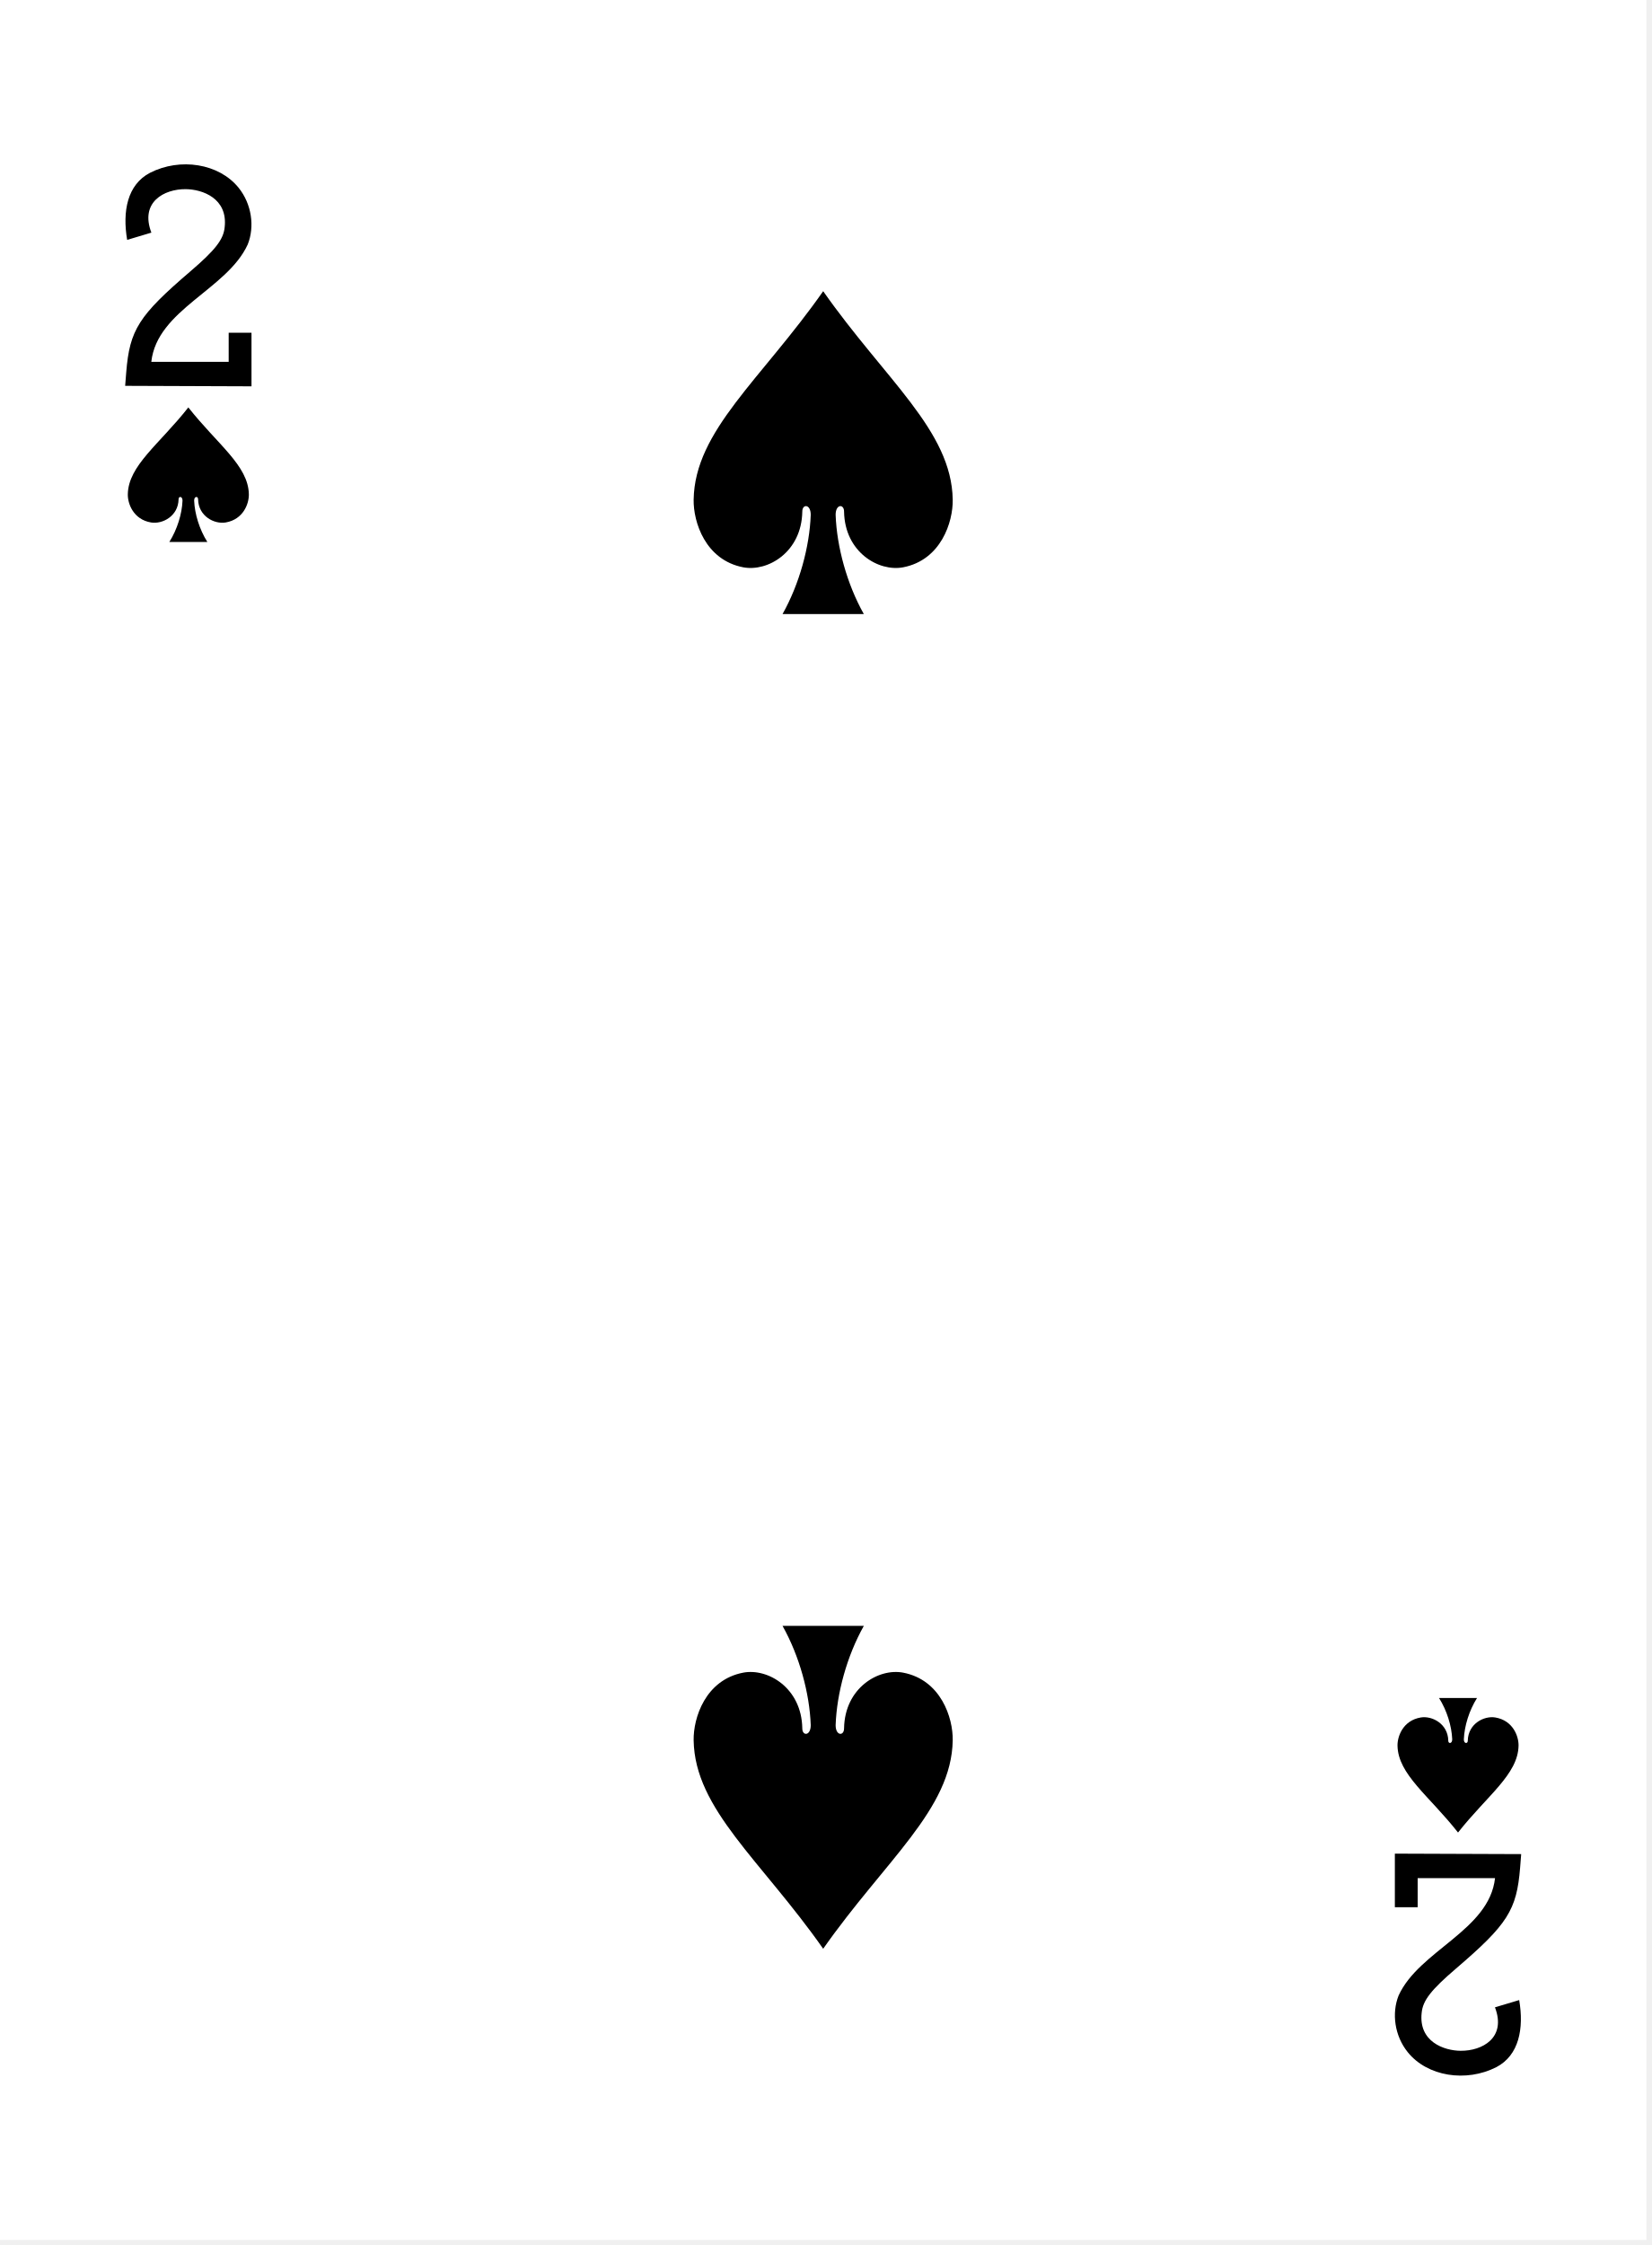
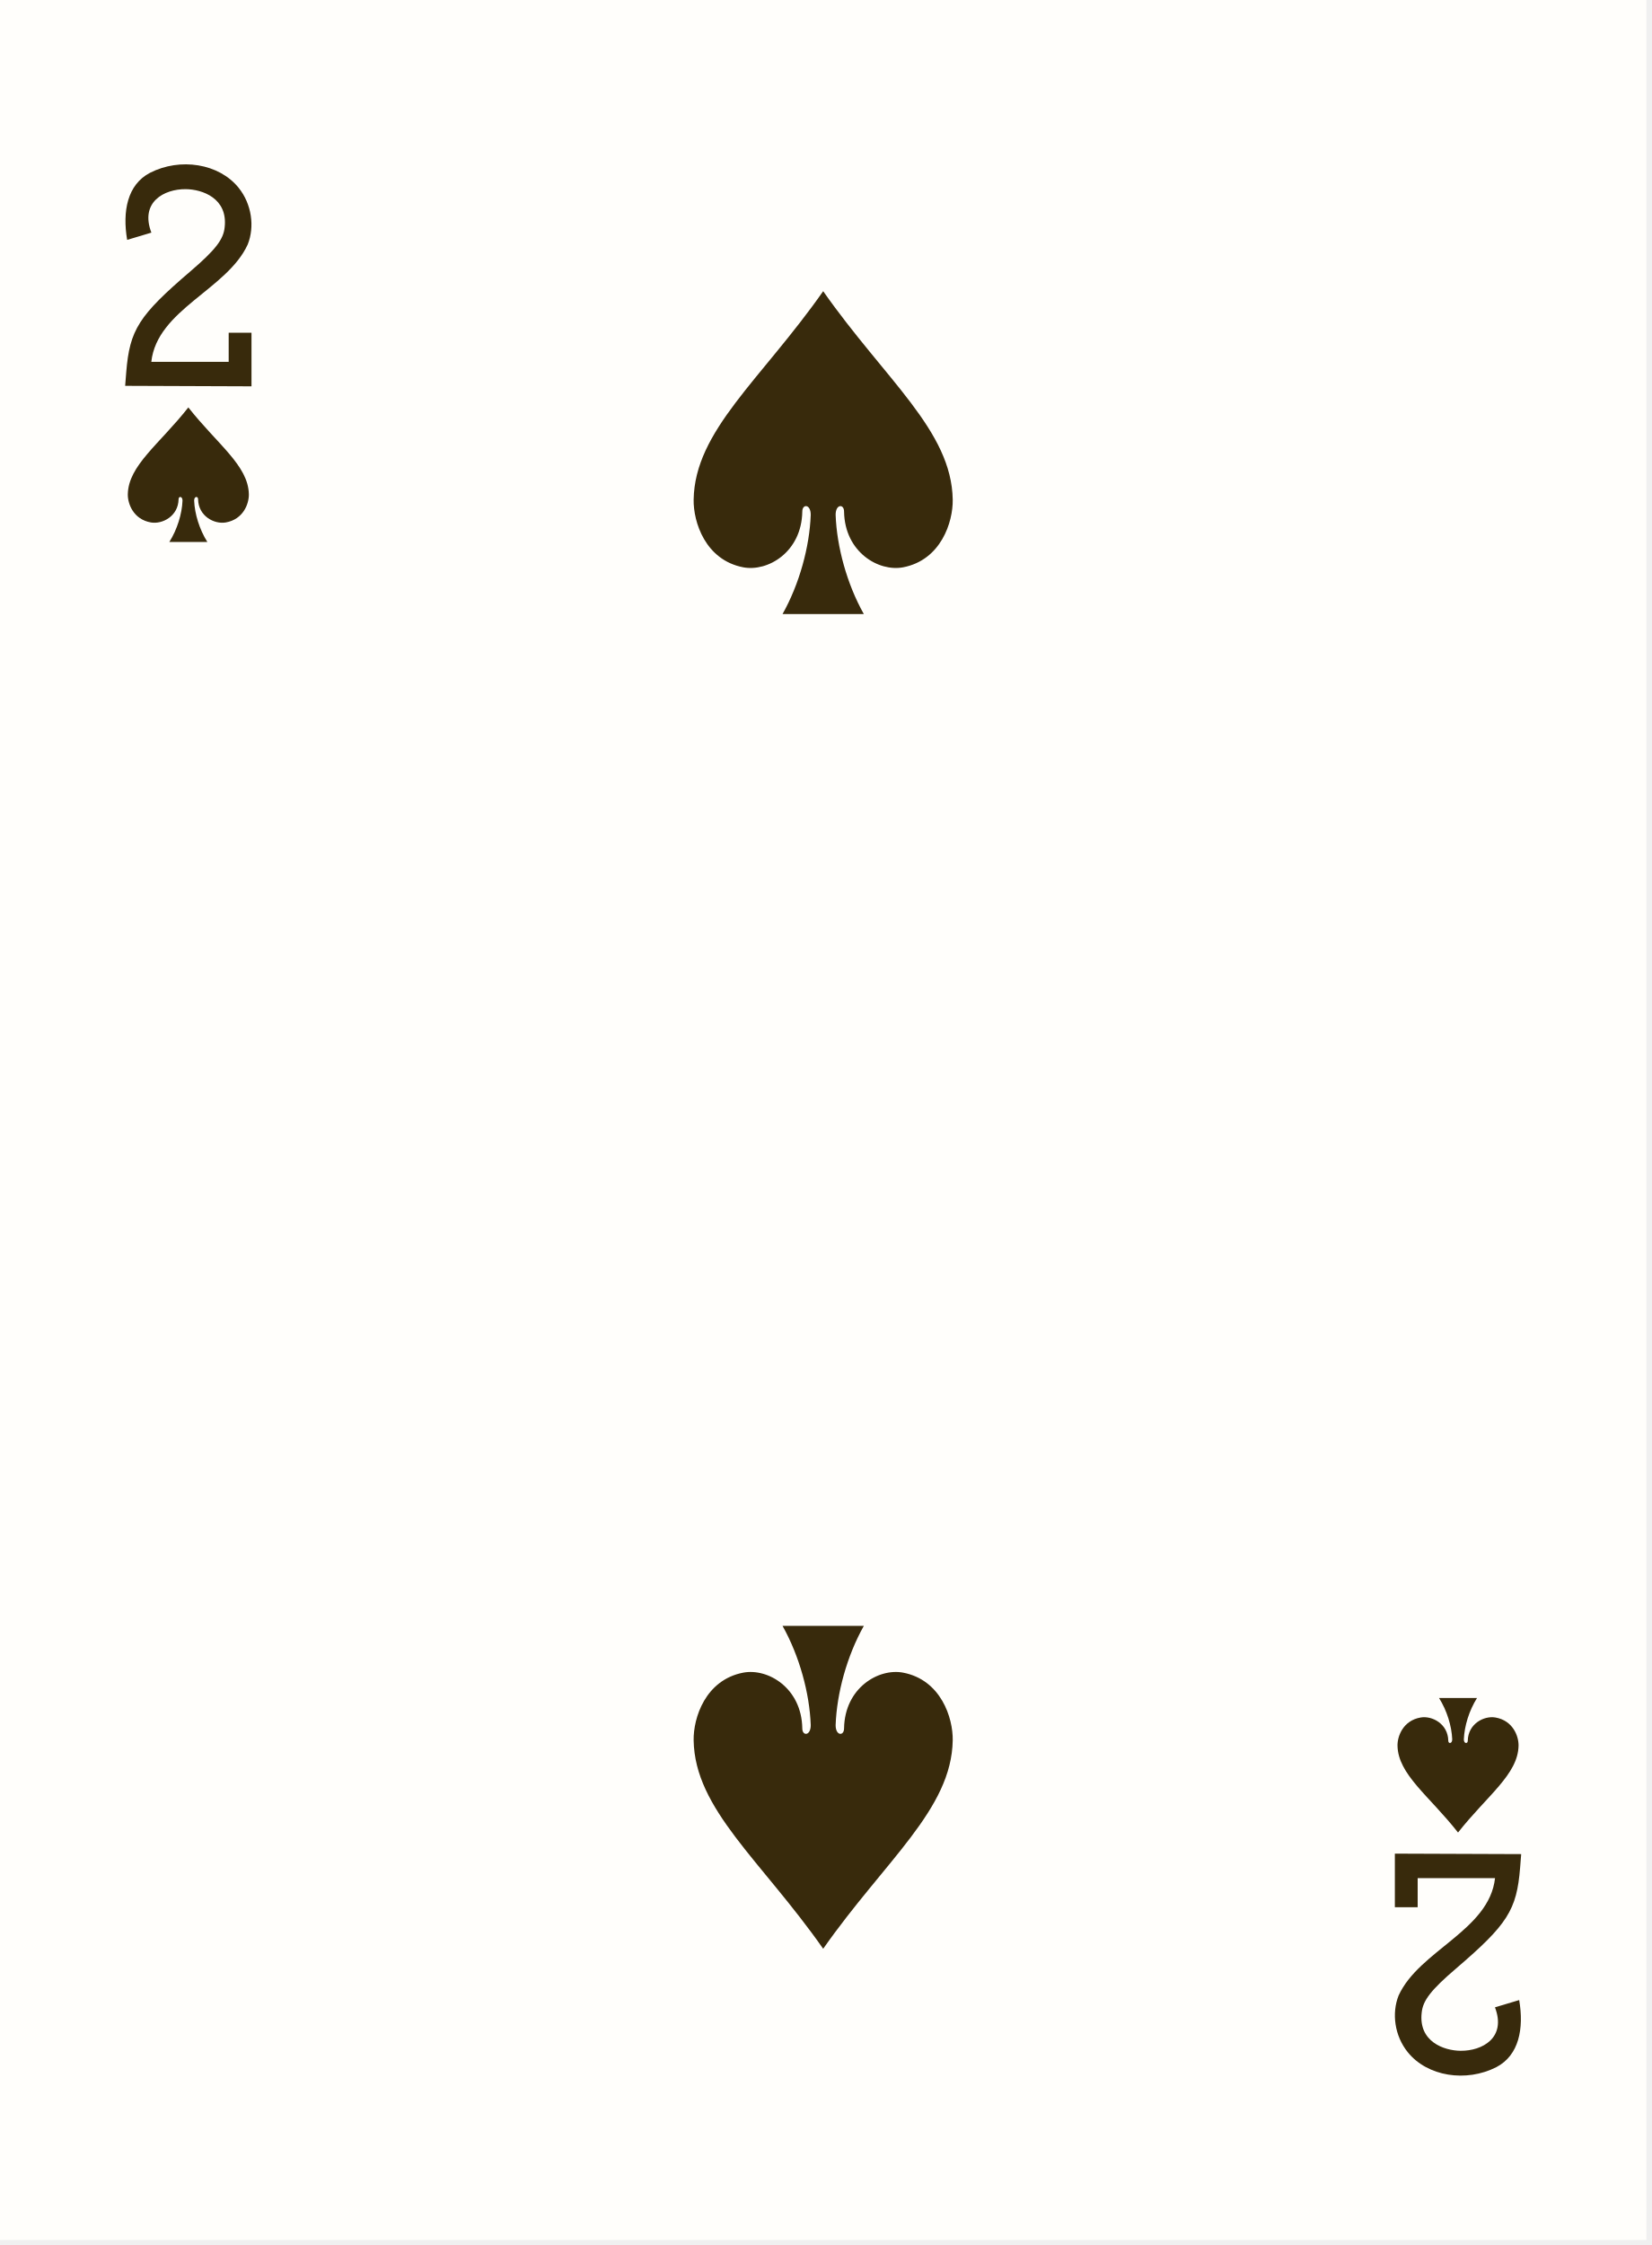
<svg xmlns="http://www.w3.org/2000/svg" width="262" height="356" viewBox="0 0 262 356" fill="none">
-   <path d="M261.12 0H0V355.199H261.12V0Z" fill="white" />
-   <path d="M29.871 64.605C25.273 70.453 20.353 73.818 20.272 78.38C20.244 79.857 21.14 82.368 23.945 82.849C25.765 83.159 28.271 81.846 28.323 79.177C28.313 78.645 28.954 78.659 28.948 79.387C28.863 81.492 28.115 83.943 26.859 85.939C28.867 85.939 30.875 85.939 32.883 85.939C31.627 83.943 30.879 81.492 30.794 79.387C30.783 78.659 31.427 78.645 31.419 79.177C31.471 81.846 33.977 83.159 35.797 82.849C38.602 82.368 39.498 79.857 39.47 78.38C39.388 73.818 34.469 70.453 29.871 64.605Z" fill="black" />
-   <path d="M231.252 290.594C226.654 284.746 221.734 281.381 221.652 276.819C221.625 275.342 222.521 272.831 225.326 272.35C227.146 272.04 229.652 273.354 229.704 276.023C229.693 276.554 230.335 276.54 230.329 275.812C230.244 273.707 229.496 271.256 228.24 269.261C230.248 269.261 232.256 269.261 234.263 269.261C233.007 271.256 232.26 273.707 232.174 275.812C232.164 276.54 232.807 276.554 232.799 276.023C232.852 273.354 235.358 272.04 237.178 272.35C239.983 272.831 240.879 275.342 240.851 276.819C240.769 281.381 235.85 284.746 231.252 290.594Z" fill="black" />
-   <path d="M130.561 46.175C120.72 60.209 110.19 68.285 110.015 79.234C109.956 82.78 111.873 88.806 117.878 89.96C121.773 90.704 127.136 87.552 127.248 81.146C127.231 79.871 128.599 79.904 128.586 81.651C128.402 86.704 126.803 92.587 124.115 97.375C128.412 97.375 132.71 97.375 137.007 97.375C134.319 92.587 132.72 86.704 132.536 81.651C132.523 79.904 133.891 79.871 133.874 81.146C133.986 87.552 139.349 90.704 143.244 89.96C149.249 88.806 151.165 82.78 151.107 79.234C150.932 68.285 140.402 60.209 130.561 46.175Z" fill="black" />
-   <path d="M130.561 309.024C120.72 294.99 110.19 286.914 110.015 275.965C109.956 272.419 111.873 266.393 117.878 265.24C121.773 264.495 127.136 267.648 127.248 274.053C127.231 275.328 128.599 275.295 128.586 273.548C128.402 268.495 126.803 262.613 124.115 257.824C128.412 257.824 132.71 257.824 137.007 257.824C134.319 262.613 132.72 268.495 132.536 273.548C132.523 275.295 133.891 275.328 133.874 274.053C133.986 267.648 139.349 264.495 143.244 265.24C149.249 266.393 151.165 272.419 151.107 275.965C150.932 286.914 140.402 294.99 130.561 309.024Z" fill="black" />
-   <path d="M19.851 61.185L20.023 59.014C20.564 52.307 22.006 50.044 30.181 43.042C34.15 39.648 35.451 37.973 35.633 36.03C36.153 31.447 32.098 30.017 29.457 29.996C26.034 29.965 22.161 32.048 24.009 36.889L20.168 38.039C19.396 33.523 20.191 29.286 23.785 27.406C28.584 24.955 34.739 25.916 37.847 29.778C39.935 32.369 40.413 35.955 39.292 38.761C36.019 45.929 24.915 49.083 23.998 57.377H36.271V52.76H39.888V61.261L19.851 61.185Z" fill="black" />
-   <path d="M241.268 294.014L241.097 296.185C240.555 302.892 239.114 305.155 230.939 312.157C226.97 315.552 225.669 317.226 225.486 319.169C224.966 323.752 229.022 325.183 231.663 325.203C235.086 325.234 238.959 323.152 237.11 318.31L240.952 317.161C241.724 321.677 240.929 325.913 237.335 327.793C232.535 330.245 226.38 329.284 223.273 325.421C221.184 322.83 220.707 319.245 221.827 316.438C225.101 309.27 236.205 306.116 237.121 297.822H224.849V302.44H221.232V293.939L241.268 294.014Z" fill="black" />
+   <path d="M261.12 0H0V355.199H261.12V0Z" fill="#FFFEFB" />
+   <path d="M29.871 64.605C25.273 70.453 20.353 73.818 20.272 78.38C20.244 79.857 21.14 82.368 23.945 82.849C25.765 83.159 28.271 81.846 28.323 79.177C28.313 78.645 28.954 78.659 28.948 79.387C28.863 81.492 28.115 83.943 26.859 85.939C28.867 85.939 30.875 85.939 32.883 85.939C31.627 83.943 30.879 81.492 30.794 79.387C30.783 78.659 31.427 78.645 31.419 79.177C31.471 81.846 33.977 83.159 35.797 82.849C38.602 82.368 39.498 79.857 39.47 78.38C39.388 73.818 34.469 70.453 29.871 64.605Z" fill="#382A0C" />
+   <path d="M231.252 290.594C226.654 284.746 221.734 281.381 221.652 276.819C221.625 275.342 222.521 272.831 225.326 272.35C227.146 272.04 229.652 273.354 229.704 276.023C229.693 276.554 230.335 276.54 230.329 275.812C230.244 273.707 229.496 271.256 228.24 269.261C230.248 269.261 232.256 269.261 234.263 269.261C233.007 271.256 232.26 273.707 232.174 275.812C232.164 276.54 232.807 276.554 232.799 276.023C232.852 273.354 235.358 272.04 237.178 272.35C239.983 272.831 240.879 275.342 240.851 276.819C240.769 281.381 235.85 284.746 231.252 290.594Z" fill="#382A0C" />
+   <path d="M130.561 46.175C120.72 60.209 110.19 68.285 110.015 79.234C109.956 82.78 111.873 88.806 117.878 89.96C121.773 90.704 127.136 87.552 127.248 81.146C127.231 79.871 128.599 79.904 128.586 81.651C128.402 86.704 126.803 92.587 124.115 97.375C128.412 97.375 132.71 97.375 137.007 97.375C134.319 92.587 132.72 86.704 132.536 81.651C132.523 79.904 133.891 79.871 133.874 81.146C133.986 87.552 139.349 90.704 143.244 89.96C149.249 88.806 151.165 82.78 151.107 79.234C150.932 68.285 140.402 60.209 130.561 46.175Z" fill="#382A0C" />
+   <path d="M130.561 309.024C120.72 294.99 110.19 286.914 110.015 275.965C109.956 272.419 111.873 266.393 117.878 265.24C121.773 264.495 127.136 267.648 127.248 274.053C127.231 275.328 128.599 275.295 128.586 273.548C128.402 268.495 126.803 262.613 124.115 257.824C128.412 257.824 132.71 257.824 137.007 257.824C134.319 262.613 132.72 268.495 132.536 273.548C132.523 275.295 133.891 275.328 133.874 274.053C133.986 267.648 139.349 264.495 143.244 265.24C149.249 266.393 151.165 272.419 151.107 275.965C150.932 286.914 140.402 294.99 130.561 309.024Z" fill="#382A0C" />
+   <path d="M19.851 61.185L20.023 59.014C20.564 52.307 22.006 50.044 30.181 43.042C34.15 39.648 35.451 37.973 35.633 36.03C36.153 31.447 32.098 30.017 29.457 29.996C26.034 29.965 22.161 32.048 24.009 36.889L20.168 38.039C19.396 33.523 20.191 29.286 23.785 27.406C28.584 24.955 34.739 25.916 37.847 29.778C39.935 32.369 40.413 35.955 39.292 38.761C36.019 45.929 24.915 49.083 23.998 57.377H36.271V52.76H39.888V61.261L19.851 61.185Z" fill="#382A0C" />
+   <path d="M241.268 294.014L241.097 296.185C240.555 302.892 239.114 305.155 230.939 312.157C226.97 315.552 225.669 317.226 225.486 319.169C224.966 323.752 229.022 325.183 231.663 325.203C235.086 325.234 238.959 323.152 237.11 318.31L240.952 317.161C241.724 321.677 240.929 325.913 237.335 327.793C232.535 330.245 226.38 329.284 223.273 325.421C221.184 322.83 220.707 319.245 221.827 316.438C225.101 309.27 236.205 306.116 237.121 297.822H224.849V302.44H221.232V293.939L241.268 294.014Z" fill="#382A0C" />
</svg>
